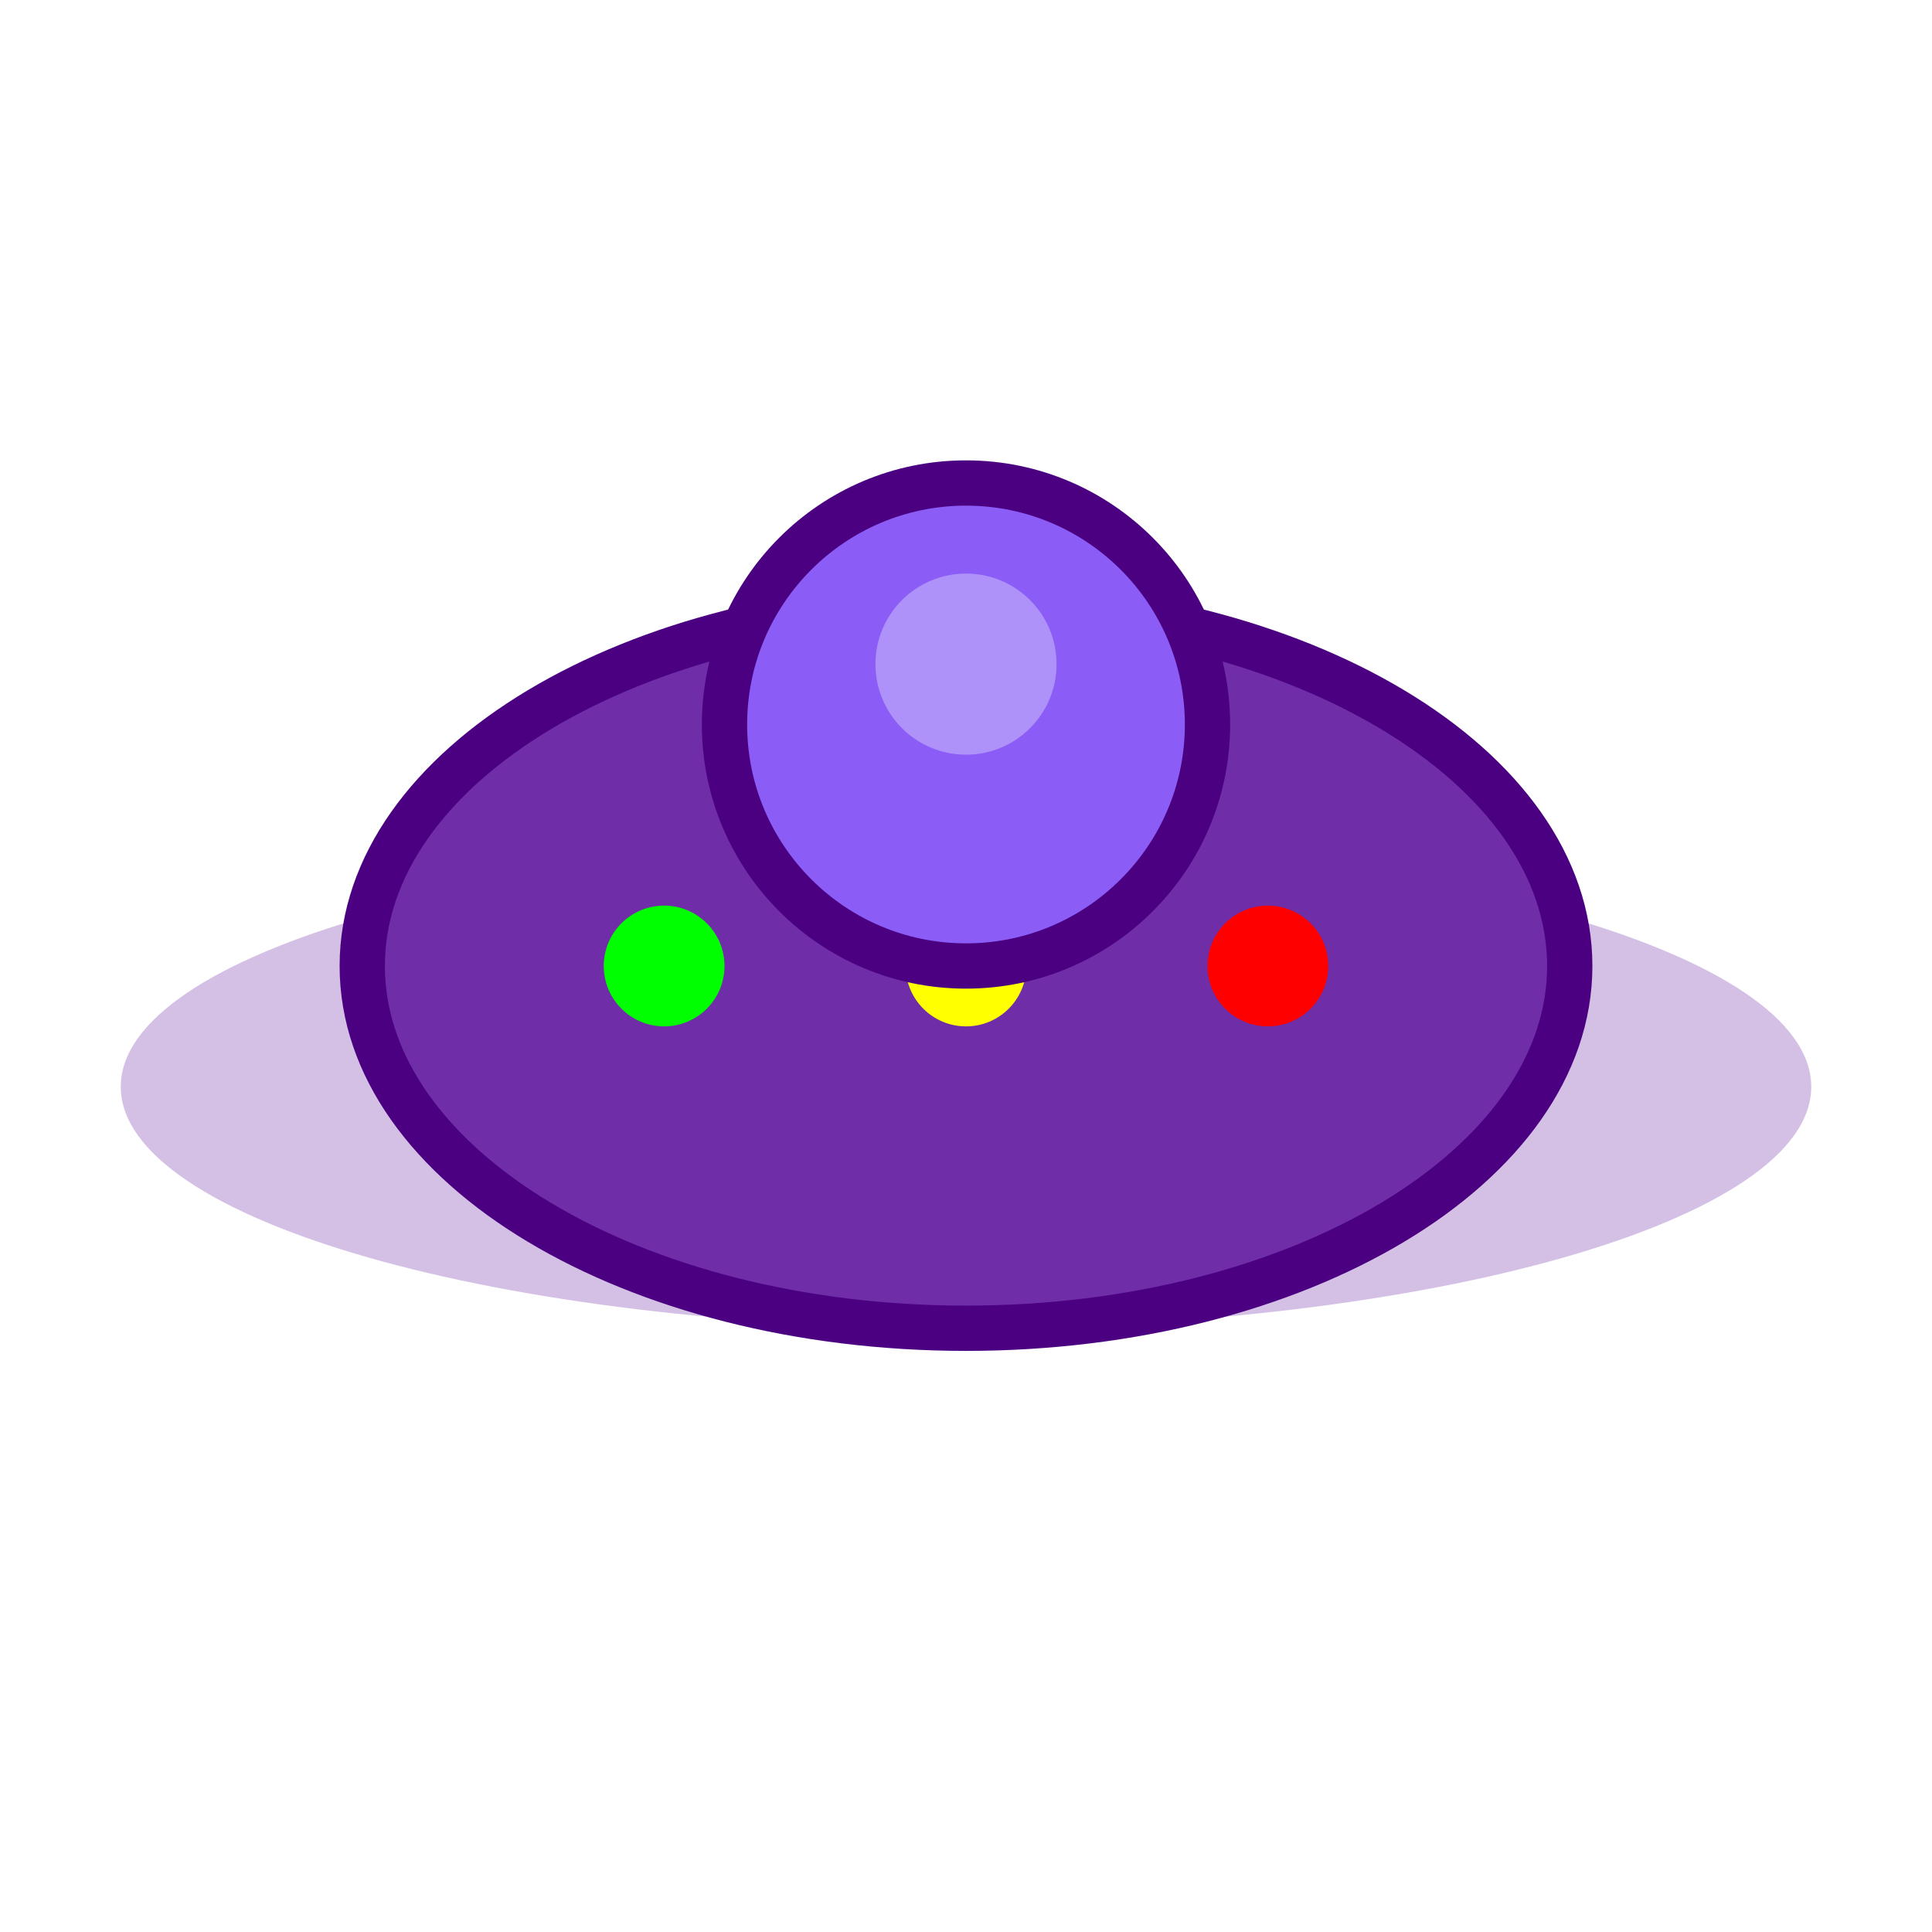
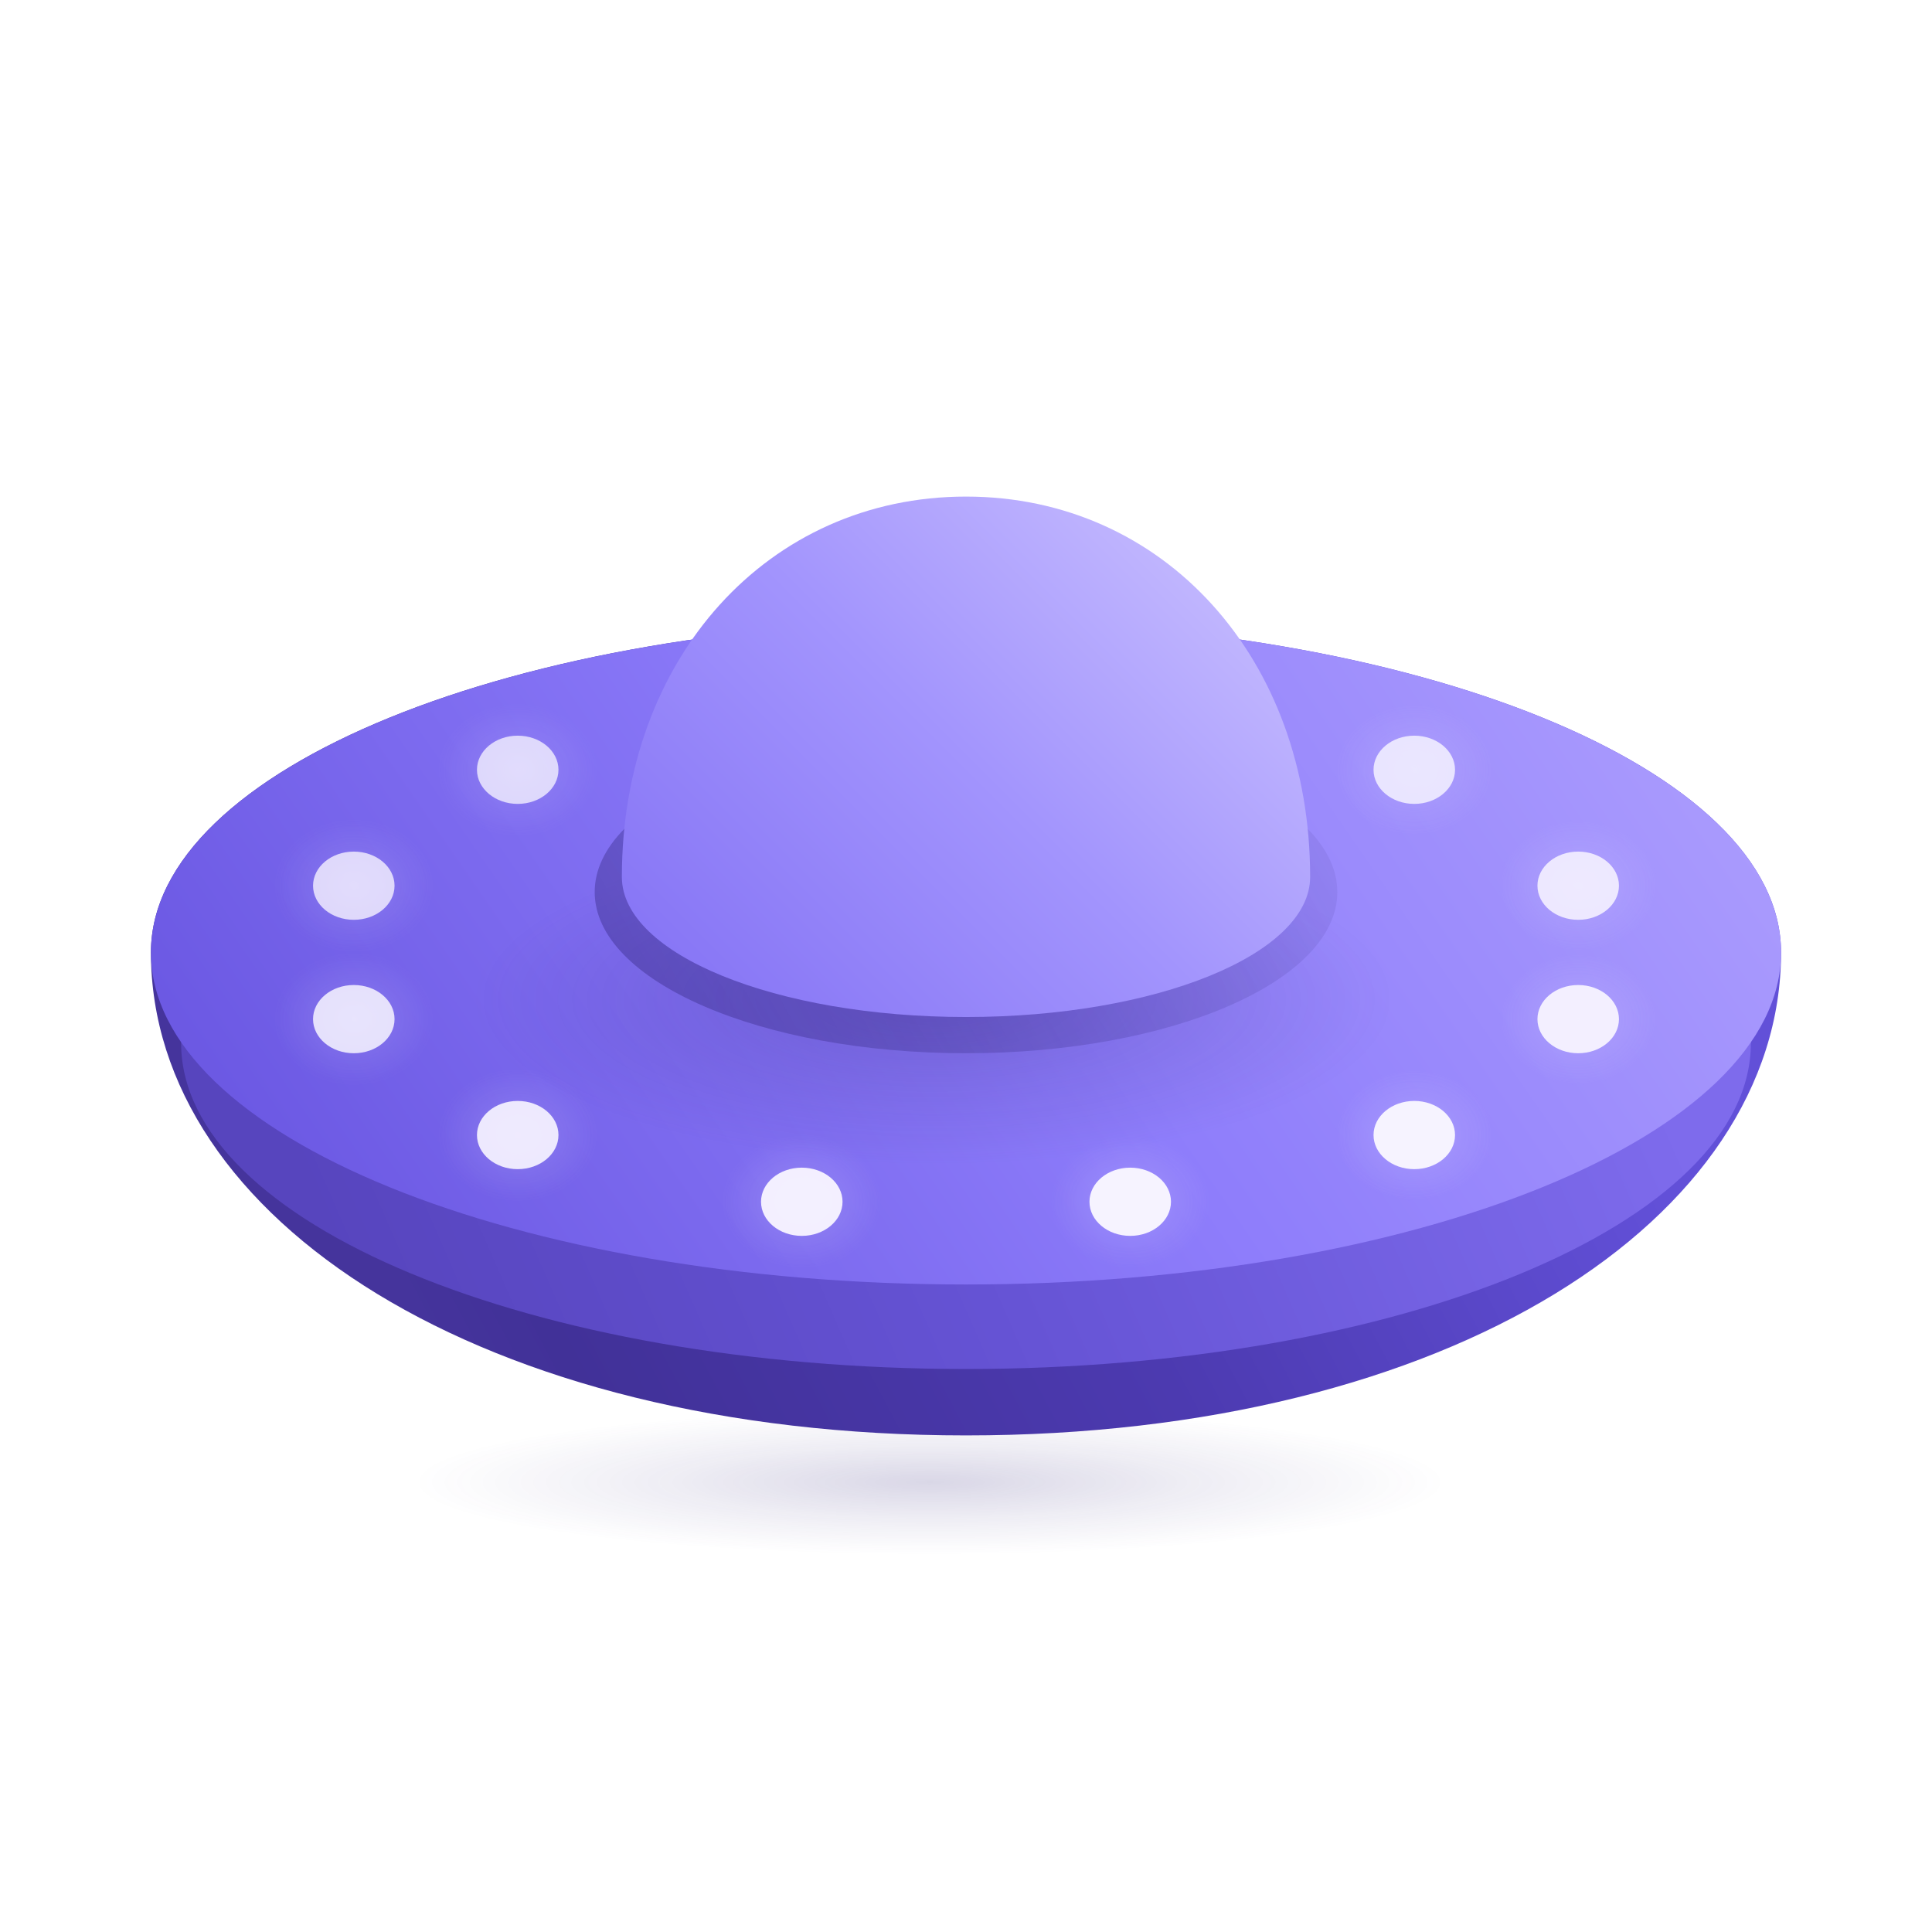
- <svg xmlns="http://www.w3.org/2000/svg" viewBox="0 0 64 64" fill="none">
-   <ellipse cx="32" cy="36" rx="28" ry="8" fill="#6F2DA8" opacity="0.3" />
-   <ellipse cx="32" cy="32" rx="20" ry="12" fill="#6F2DA8" />
-   <ellipse cx="32" cy="32" rx="20" ry="12" stroke="#4B0082" stroke-width="1.5" />
-   <circle cx="22" cy="32" r="2" fill="#00ff00" />
-   <circle cx="32" cy="32" r="2" fill="#ffff00" />
-   <circle cx="42" cy="32" r="2" fill="#ff0000" />
-   <ellipse cx="32" cy="24" rx="8" ry="8" fill="#8B5CF6" />
-   <ellipse cx="32" cy="24" rx="8" ry="8" stroke="#4B0082" stroke-width="1.5" />
-   <circle cx="32" cy="22" r="3" fill="#C4B5FD" opacity="0.6" />
+ <svg xmlns="http://www.w3.org/2000/svg" viewBox="0 0 64 64" role="img" aria-label="UFO Studio">
+   <defs>
+     <radialGradient id="uHover" cx="0.5" cy="0.5" r="0.5">
+       <stop offset="0" stop-color="#2E2178" stop-opacity="0.18" />
+       <stop offset="0.5" stop-color="#2E2178" stop-opacity="0.08" />
+       <stop offset="1" stop-color="#2E2178" stop-opacity="0" />
+     </radialGradient>
+     <linearGradient id="uHull" x1="50" y1="30" x2="16" y2="48" gradientUnits="userSpaceOnUse">
+       <stop offset="0" stop-color="#6250D8" />
+       <stop offset="0.45" stop-color="#4C3AB0" />
+       <stop offset="0.9" stop-color="#413198" />
+       <stop offset="1" stop-color="#45349C" />
+     </linearGradient>
+     <linearGradient id="uRim" x1="52" y1="29" x2="13" y2="46" gradientUnits="userSpaceOnUse">
+       <stop offset="0" stop-color="#7E6BEC" />
+       <stop offset="0.55" stop-color="#6553D4" />
+       <stop offset="1" stop-color="#5745BE" />
+     </linearGradient>
+     <linearGradient id="uDeck" x1="51" y1="18" x2="12" y2="45" gradientUnits="userSpaceOnUse">
+       <stop offset="0" stop-color="#A99AFD" />
+       <stop offset="0.45" stop-color="#8E7DFB" />
+       <stop offset="1" stop-color="#6A57E2" />
+     </linearGradient>
+     <radialGradient id="uDeckAO" cx="0.5" cy="0.5" r="0.5">
+       <stop offset="0" stop-color="#2E2178" stop-opacity="0.26" />
+       <stop offset="0.55" stop-color="#2E2178" stop-opacity="0.11" />
+       <stop offset="1" stop-color="#2E2178" stop-opacity="0" />
+     </radialGradient>
+     <linearGradient id="uDome" x1="40" y1="17" x2="22" y2="35" gradientUnits="userSpaceOnUse">
+       <stop offset="0" stop-color="#C6BCFE" />
+       <stop offset="0.45" stop-color="#A294FD" />
+       <stop offset="1" stop-color="#8270F4" />
+     </linearGradient>
+     <linearGradient id="uDomeSeam" x1="42" y1="24" x2="22" y2="35" gradientUnits="userSpaceOnUse">
+       <stop offset="0" stop-color="#2E2178" stop-opacity="0.08" />
+       <stop offset="1" stop-color="#2E2178" stop-opacity="0.38" />
+     </linearGradient>
+     <radialGradient id="uLedGlow" cx="0.5" cy="0.5" r="0.5">
+       <stop offset="0" stop-color="#E3DEFF" stop-opacity="0.42" />
+       <stop offset="0.55" stop-color="#E3DEFF" stop-opacity="0.14" />
+       <stop offset="1" stop-color="#E3DEFF" stop-opacity="0" />
+     </radialGradient>
+   </defs>
+   <ellipse cx="30.8" cy="49.1" rx="17.2" ry="2.4" fill="url(#uHover)" />
+   <path d="M5 31.55C5 25.47 17.09 20.55 32 20.55C46.91 20.55 59 25.47 59 31.55C59 40.39 48 47.55 32 47.55C16 47.55 5 40.39 5 31.55Z" fill="url(#uHull)" />
+   <ellipse cx="32" cy="34.55" rx="26" ry="10.8" fill="url(#uRim)" />
+   <ellipse cx="32" cy="31.55" rx="27" ry="11" fill="url(#uDeck)" />
+   <ellipse cx="30.9" cy="33.1" rx="15.2" ry="5.5" fill="url(#uDeckAO)" />
+   <g>
+     <ellipse cx="52.28" cy="33.76" rx="2.63" ry="2.19" fill="url(#uLedGlow)" opacity="0.69" />
+     <ellipse cx="46.85" cy="37.6" rx="2.63" ry="2.19" fill="url(#uLedGlow)" opacity="0.72" />
+     <ellipse cx="37.44" cy="39.81" rx="2.63" ry="2.19" fill="url(#uLedGlow)" opacity="0.72" />
+     <ellipse cx="26.56" cy="39.81" rx="2.63" ry="2.19" fill="url(#uLedGlow)" opacity="0.70" />
+     <ellipse cx="17.15" cy="37.6" rx="2.63" ry="2.19" fill="url(#uLedGlow)" opacity="0.66" />
+     <ellipse cx="11.72" cy="33.76" rx="2.63" ry="2.19" fill="url(#uLedGlow)" opacity="0.62" />
+     <ellipse cx="11.72" cy="29.34" rx="2.63" ry="2.19" fill="url(#uLedGlow)" opacity="0.58" />
+     <ellipse cx="17.15" cy="25.5" rx="2.63" ry="2.19" fill="url(#uLedGlow)" opacity="0.56" />
+     <ellipse cx="46.85" cy="25.5" rx="2.63" ry="2.19" fill="url(#uLedGlow)" opacity="0.60" />
+     <ellipse cx="52.28" cy="29.34" rx="2.63" ry="2.19" fill="url(#uLedGlow)" opacity="0.63" />
+   </g>
+   <g>
+     <ellipse cx="52.28" cy="33.76" rx="1.35" ry="1.13" fill="#F6F3FF" opacity="0.96" />
+     <ellipse cx="46.85" cy="37.6" rx="1.35" ry="1.13" fill="#F6F3FF" opacity="1.00" />
+     <ellipse cx="37.44" cy="39.81" rx="1.35" ry="1.13" fill="#F6F3FF" opacity="1.00" />
+     <ellipse cx="26.56" cy="39.81" rx="1.35" ry="1.13" fill="#F6F3FF" opacity="0.97" />
+     <ellipse cx="17.15" cy="37.6" rx="1.35" ry="1.13" fill="#F6F3FF" opacity="0.92" />
+     <ellipse cx="11.72" cy="33.76" rx="1.35" ry="1.13" fill="#F6F3FF" opacity="0.86" />
+     <ellipse cx="11.72" cy="29.34" rx="1.35" ry="1.13" fill="#F6F3FF" opacity="0.80" />
+     <ellipse cx="17.15" cy="25.5" rx="1.35" ry="1.13" fill="#F6F3FF" opacity="0.78" />
+     <ellipse cx="46.85" cy="25.5" rx="1.35" ry="1.13" fill="#F6F3FF" opacity="0.84" />
+     <ellipse cx="52.28" cy="29.34" rx="1.35" ry="1.13" fill="#F6F3FF" opacity="0.88" />
+   </g>
+   <ellipse cx="32" cy="29.55" rx="12.3" ry="5.34" fill="url(#uDomeSeam)" />
+   <path d="M20.6 29.05C20.6 21.8 25.45 16.45 32 16.45C38.55 16.45 43.4 21.8 43.4 29.05C43.4 31.61 38.3 33.69 32 33.69C25.7 33.69 20.6 31.61 20.6 29.05Z" fill="url(#uDome)" />
</svg>
